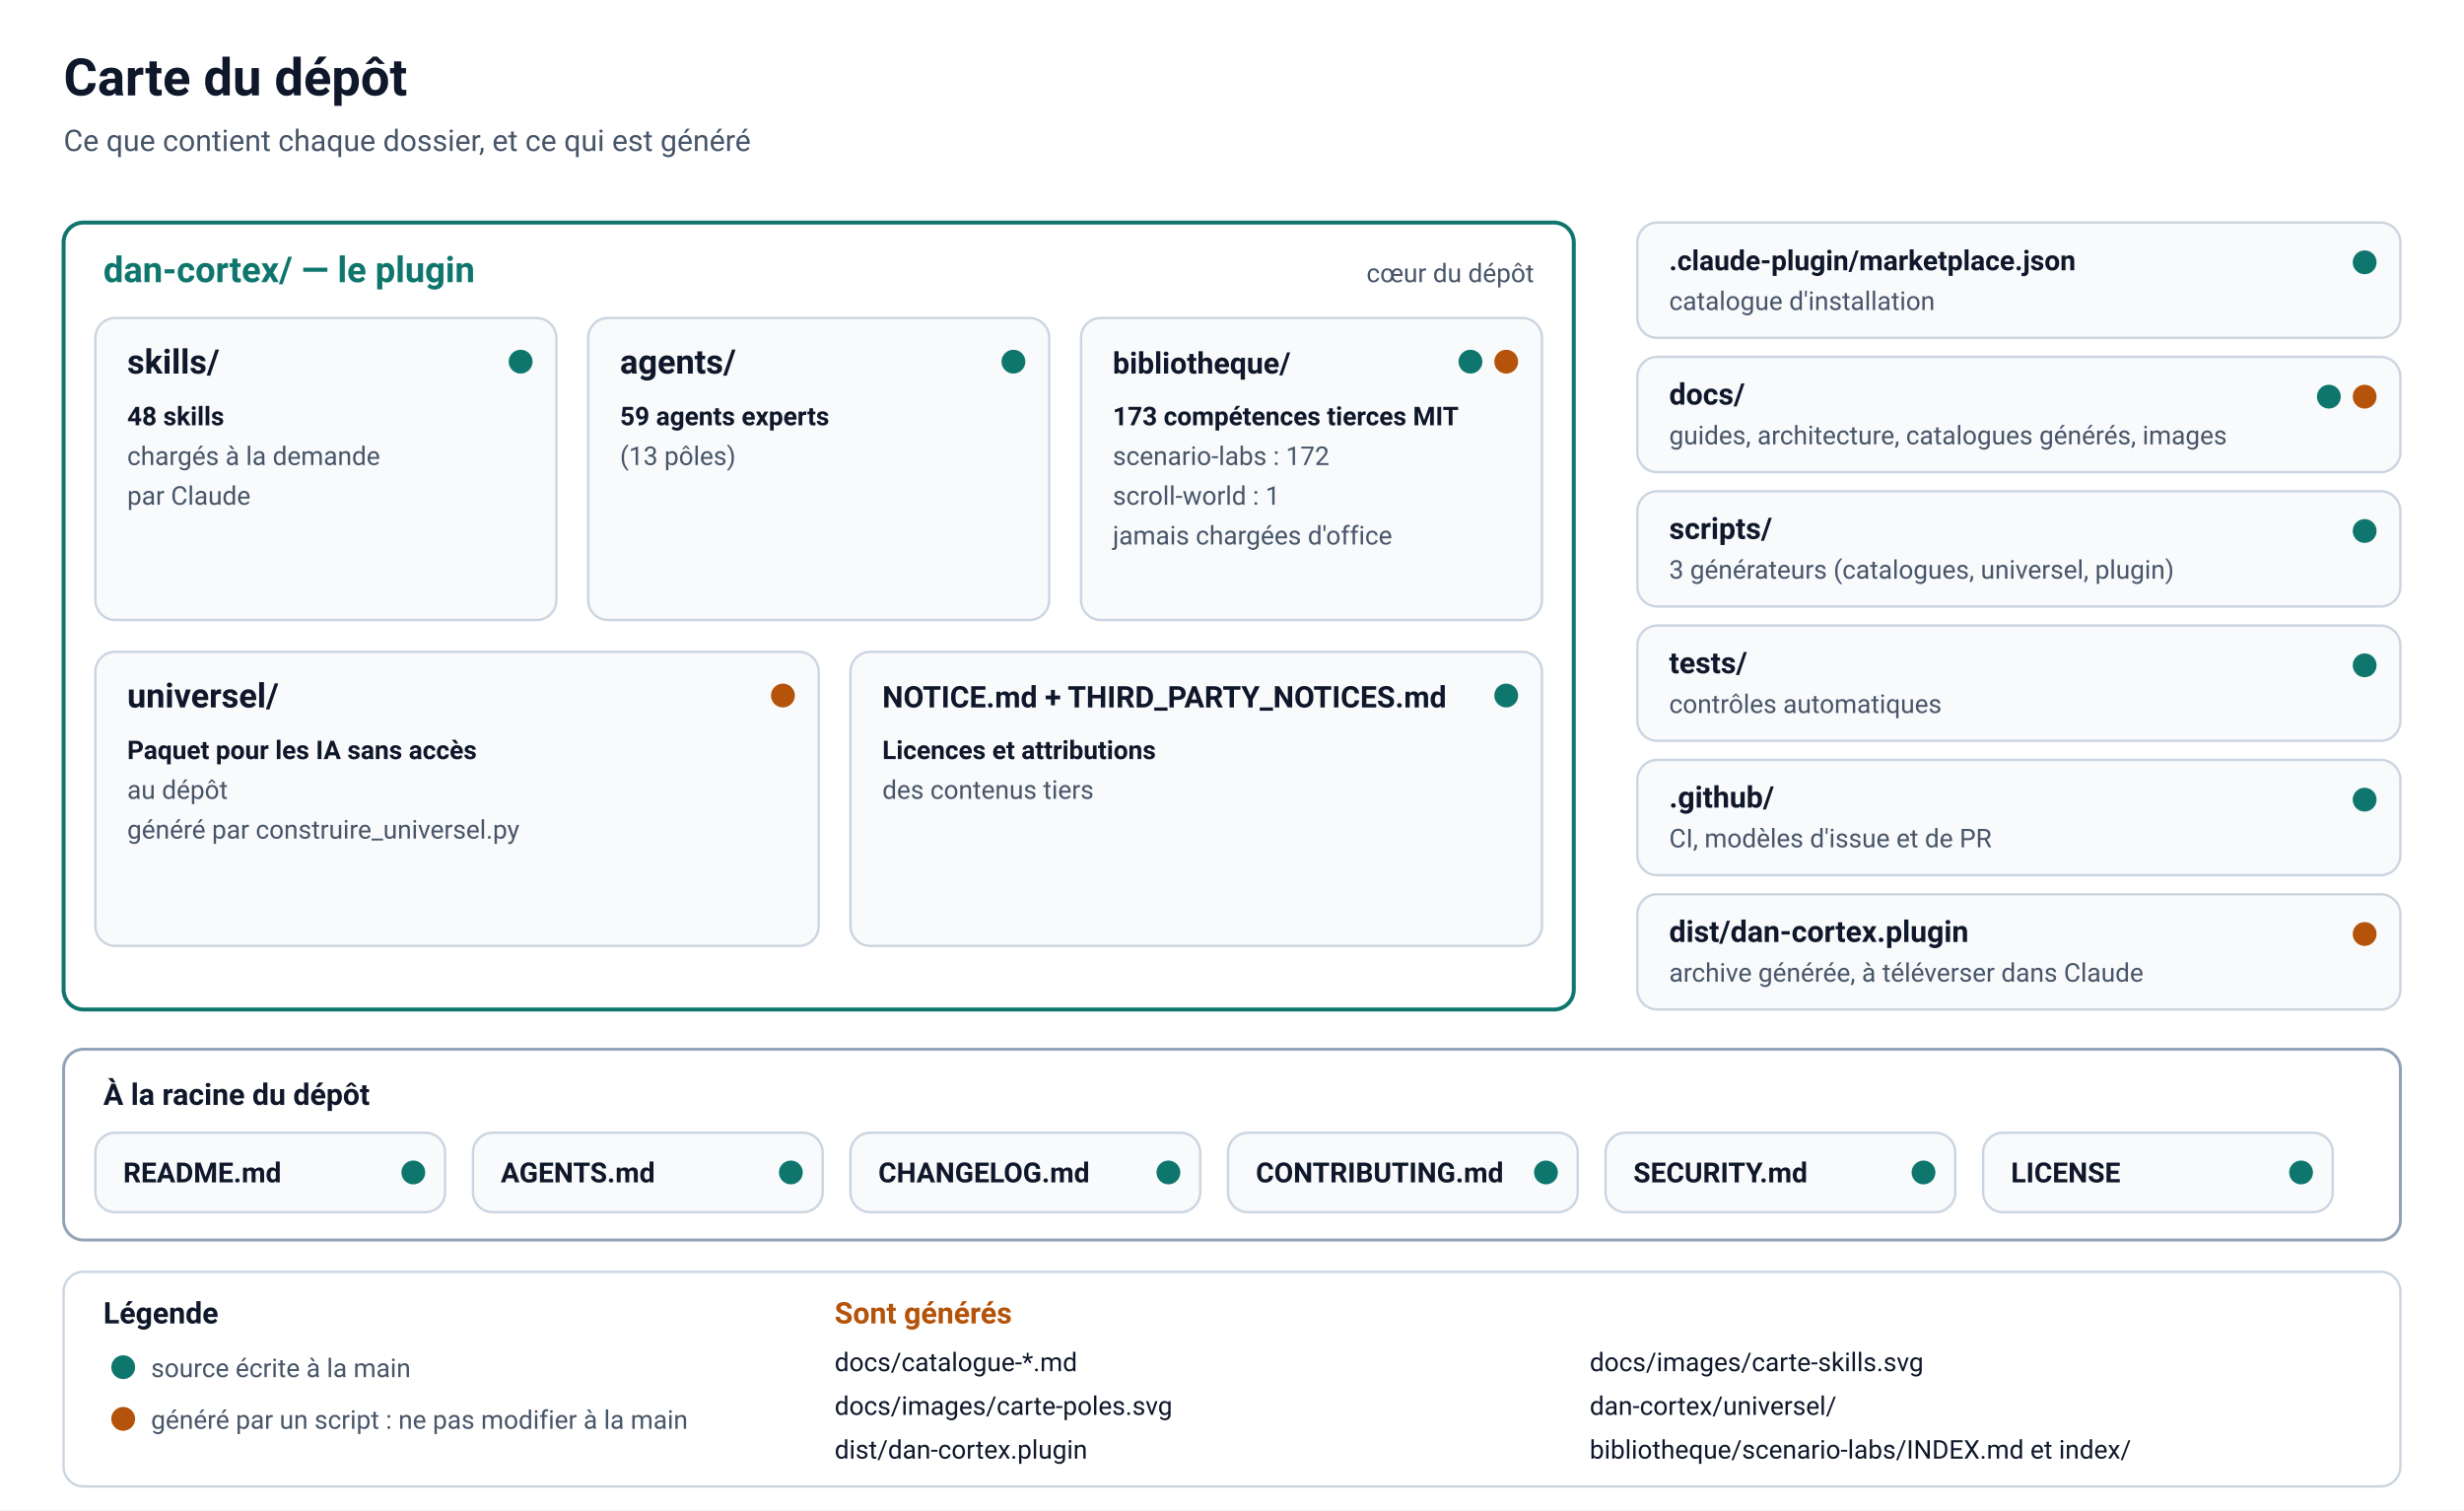
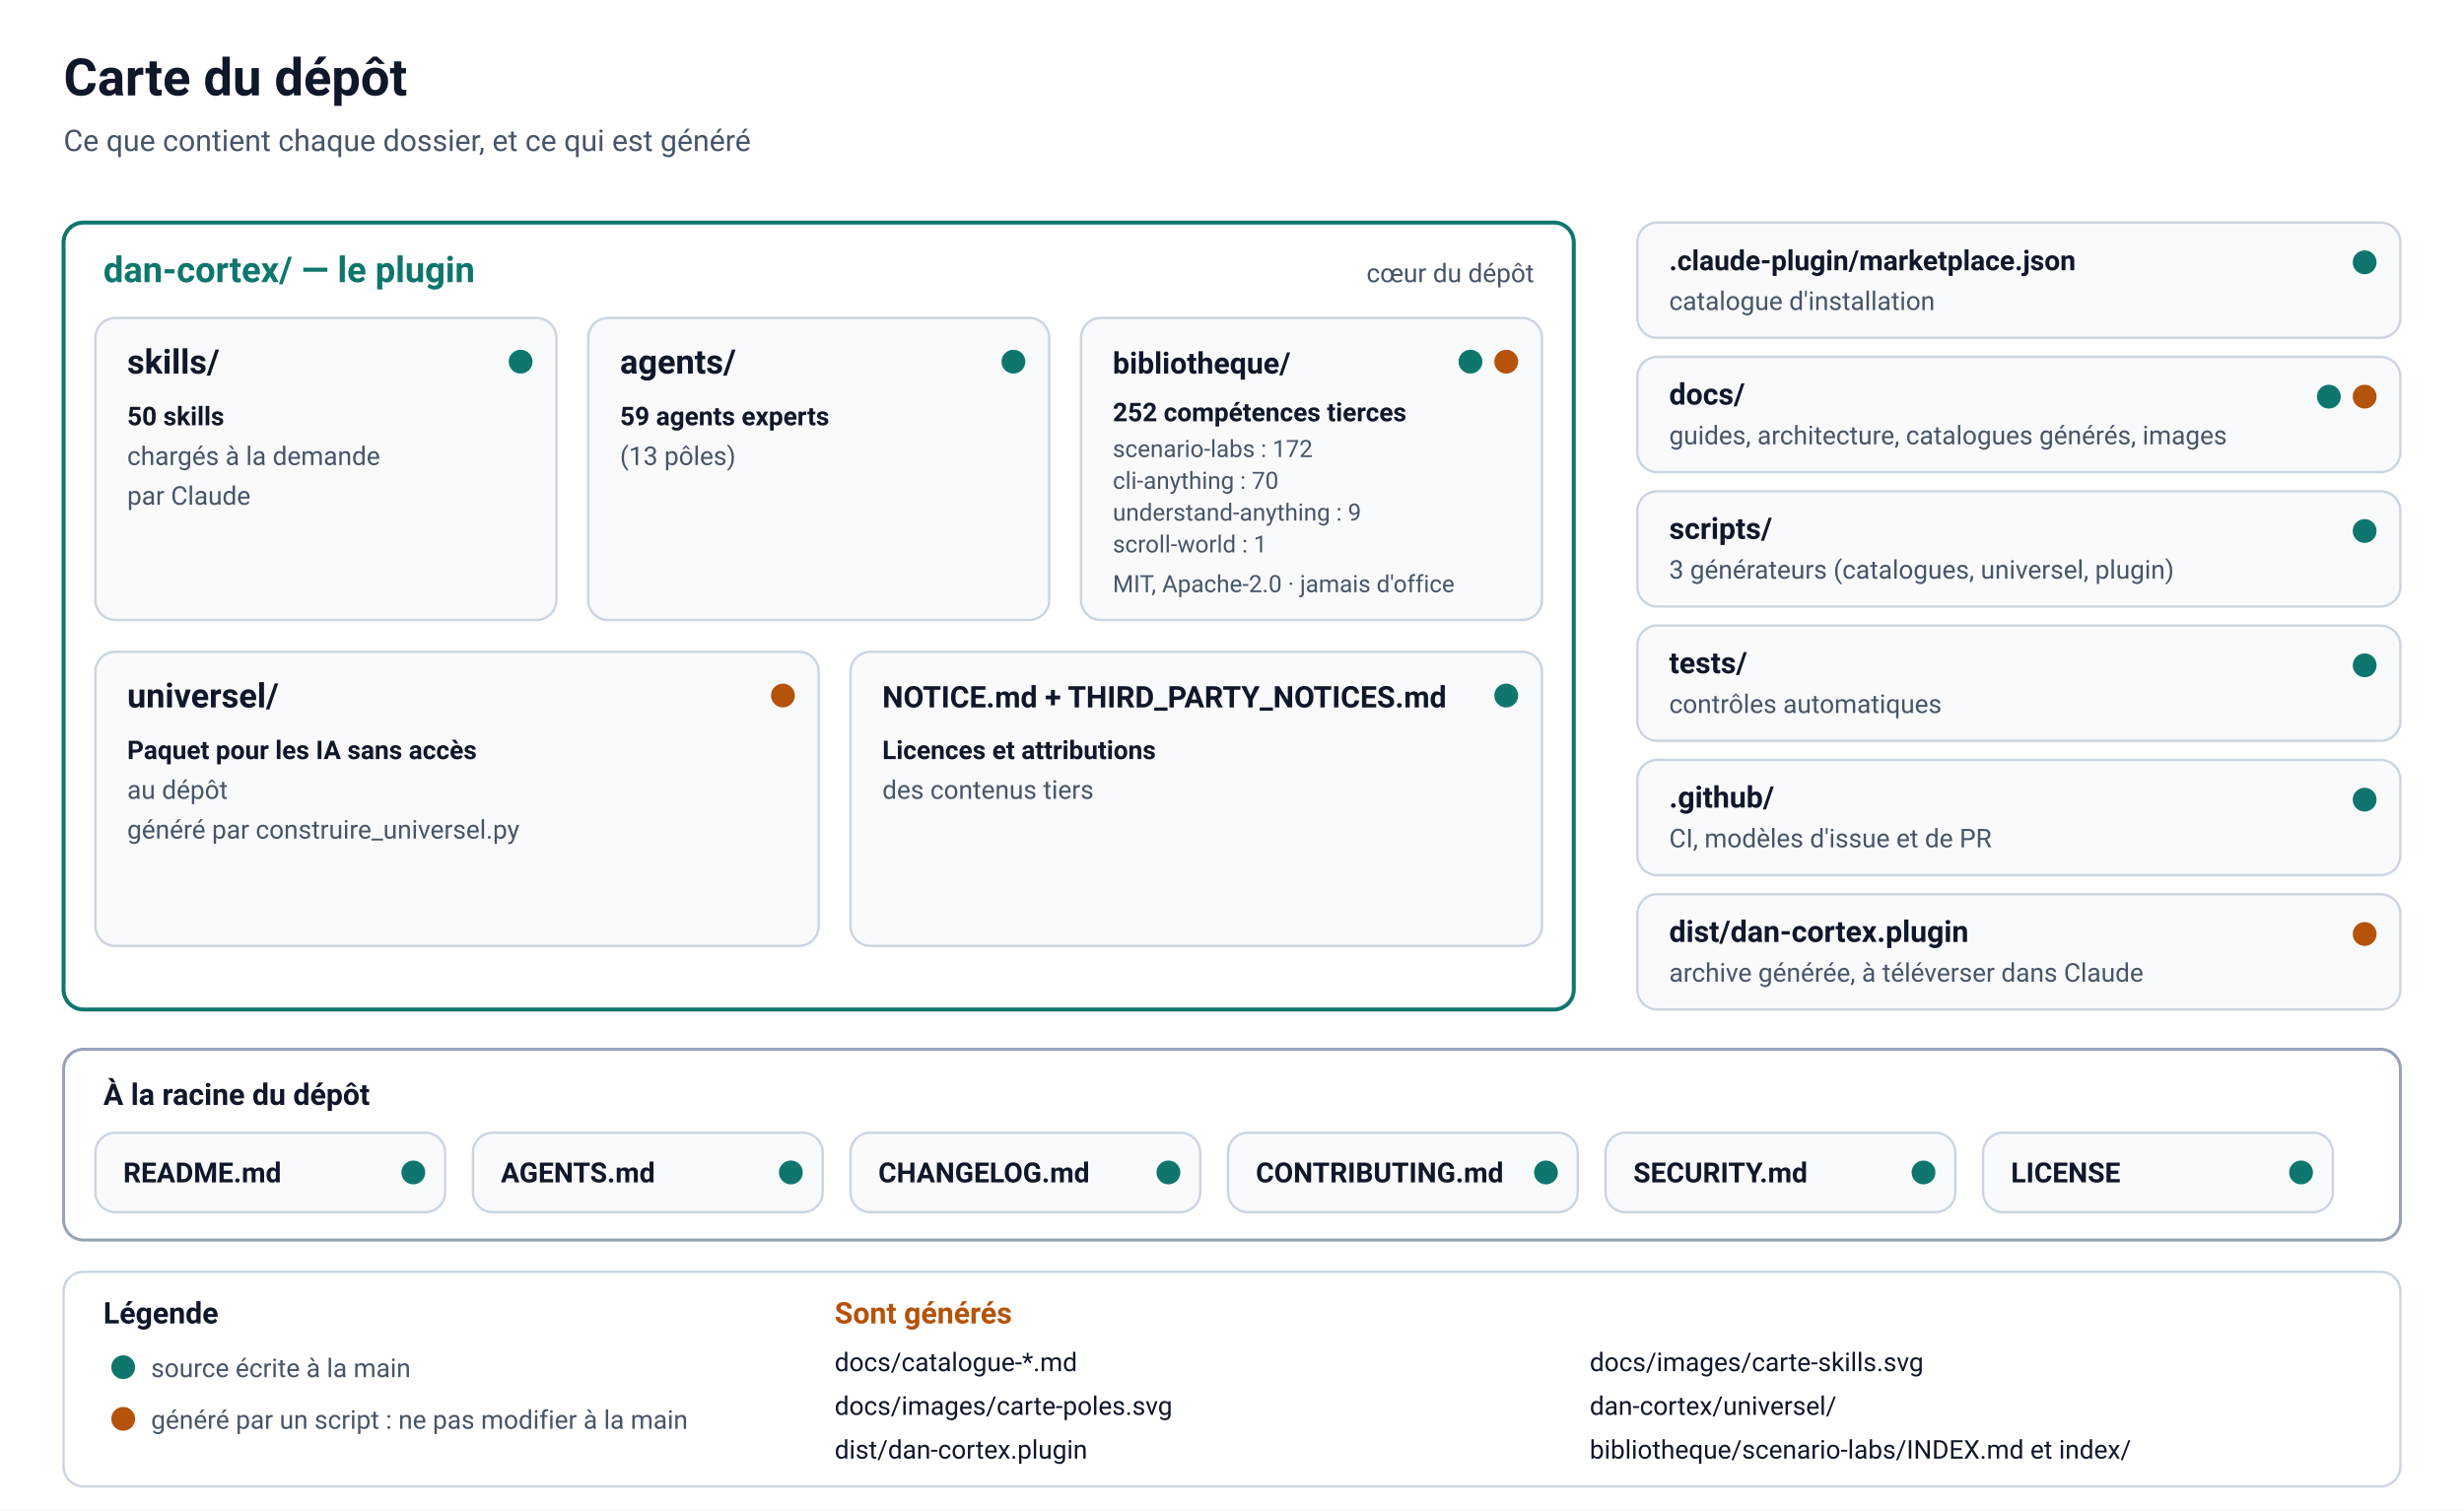
<svg xmlns="http://www.w3.org/2000/svg" viewBox="0 0 1240 760" width="1240" height="760" role="img" aria-labelledby="titre desc" font-family="system-ui, -apple-system, 'Segoe UI', Roboto, Ubuntu, sans-serif">
  <style>
.lueur{opacity:0;animation:lueur 10s ease-in-out infinite}
@keyframes lueur{0%{opacity:0}4%,16%{opacity:1}22%,100%{opacity:0}}
@media (prefers-reduced-motion: reduce) { * { animation: none !important; } }</style>
  <defs>
    <marker id="fleche" viewBox="0 0 10 10" refX="9" refY="5" markerWidth="5" markerHeight="5" orient="auto-start-reverse">
      <path d="M0,0 L10,5 L0,10 z" fill="#0F766E" />
    </marker>
  </defs>
  <rect width="100%" height="100%" fill="#FFFFFF" />
  <text x="32" y="48" font-size="26" fill="#0F172A" font-weight="700" text-anchor="start">Carte du dépôt</text>
  <text x="32" y="76" font-size="15" fill="#475569" font-weight="400" text-anchor="start">Ce que contient chaque dossier, et ce qui est généré</text>
  <rect x="32" y="112" width="760" height="396" rx="10" fill="#FFFFFF" stroke="#0F766E" stroke-width="2" />
  <text x="52" y="142" font-size="18" fill="#0F766E" font-weight="700" text-anchor="start">dan-cortex/ — le plugin</text>
  <text x="772" y="142" font-size="13" fill="#475569" font-weight="400" text-anchor="end">cœur du dépôt</text>
  <rect x="48" y="160" width="232" height="152" rx="10" fill="#F8FAFC" stroke="#CBD5E1" stroke-width="1.2" />
  <text x="64" y="188" font-size="17" fill="#0F172A" font-weight="700" text-anchor="start">skills/</text>
-   <text x="64" y="214" font-size="13" fill="#0F172A" font-weight="600" text-anchor="start">48 skills</text>
+   <text x="64" y="214" font-size="13" fill="#0F172A" font-weight="600" text-anchor="start">50 skills</text>
  <text x="64" y="234" font-size="13" fill="#475569" font-weight="400" text-anchor="start">chargés à la demande</text>
  <text x="64" y="254" font-size="13" fill="#475569" font-weight="400" text-anchor="start">par Claude</text>
  <circle cx="262" cy="182" r="6" fill="#0F766E" />
  <rect class="lueur" style="animation-delay:0s" x="48" y="160" width="232" height="152" rx="10" fill="#0F766E" fill-opacity="0.08" stroke="#0F766E" stroke-width="3" />
  <rect x="296" y="160" width="232" height="152" rx="10" fill="#F8FAFC" stroke="#CBD5E1" stroke-width="1.2" />
  <text x="312" y="188" font-size="17" fill="#0F172A" font-weight="700" text-anchor="start">agents/</text>
  <text x="312" y="214" font-size="13" fill="#0F172A" font-weight="600" text-anchor="start">59 agents experts</text>
  <text x="312" y="234" font-size="13" fill="#475569" font-weight="400" text-anchor="start">(13 pôles)</text>
  <circle cx="510" cy="182" r="6" fill="#0F766E" />
  <rect class="lueur" style="animation-delay:2s" x="296" y="160" width="232" height="152" rx="10" fill="#0F766E" fill-opacity="0.08" stroke="#0F766E" stroke-width="3" />
  <rect x="544" y="160" width="232" height="152" rx="10" fill="#F8FAFC" stroke="#CBD5E1" stroke-width="1.2" />
  <text x="560" y="188" font-size="15" fill="#0F172A" font-weight="700" text-anchor="start">bibliotheque/</text>
-   <text x="560" y="214" font-size="13" fill="#0F172A" font-weight="600" text-anchor="start">173 compétences tierces MIT</text>
-   <text x="560" y="234" font-size="13" fill="#475569" font-weight="400" text-anchor="start">scenario-labs : 172</text>
-   <text x="560" y="254" font-size="13" fill="#475569" font-weight="400" text-anchor="start">scroll-world : 1</text>
-   <text x="560" y="274" font-size="13" fill="#475569" font-weight="400" text-anchor="start">jamais chargées d'office</text>
+   <text x="560" y="212" font-size="13" fill="#0F172A" font-weight="600" text-anchor="start">252 compétences tierces</text>
+   <text x="560" y="230" font-size="12" fill="#475569" font-weight="400" text-anchor="start">scenario-labs : 172</text>
+   <text x="560" y="246" font-size="12" fill="#475569" font-weight="400" text-anchor="start">cli-anything : 70</text>
+   <text x="560" y="262" font-size="12" fill="#475569" font-weight="400" text-anchor="start">understand-anything : 9</text>
+   <text x="560" y="278" font-size="12" fill="#475569" font-weight="400" text-anchor="start">scroll-world : 1</text>
+   <text x="560" y="298" font-size="12" fill="#475569" font-weight="400" text-anchor="start">MIT, Apache-2.0 · jamais d'office</text>
  <circle cx="758" cy="182" r="6" fill="#B45309" />
  <circle cx="740" cy="182" r="6" fill="#0F766E" />
  <rect class="lueur" style="animation-delay:4s" x="544" y="160" width="232" height="152" rx="10" fill="#0F766E" fill-opacity="0.08" stroke="#0F766E" stroke-width="3" />
  <rect x="48" y="328" width="364" height="148" rx="10" fill="#F8FAFC" stroke="#CBD5E1" stroke-width="1.2" />
  <text x="64" y="356" font-size="17" fill="#0F172A" font-weight="700" text-anchor="start">universel/</text>
  <text x="64" y="382" font-size="13" fill="#0F172A" font-weight="600" text-anchor="start">Paquet pour les IA sans accès</text>
  <text x="64" y="402" font-size="13" fill="#475569" font-weight="400" text-anchor="start">au dépôt</text>
  <text x="64" y="422" font-size="13" fill="#475569" font-weight="400" text-anchor="start">généré par construire_universel.py</text>
  <circle cx="394" cy="350" r="6" fill="#B45309" />
  <rect class="lueur" style="animation-delay:6s" x="48" y="328" width="364" height="148" rx="10" fill="#0F766E" fill-opacity="0.08" stroke="#0F766E" stroke-width="3" />
  <rect x="428" y="328" width="348" height="148" rx="10" fill="#F8FAFC" stroke="#CBD5E1" stroke-width="1.2" />
  <text x="444" y="356" font-size="15" fill="#0F172A" font-weight="700" text-anchor="start">NOTICE.md + THIRD_PARTY_NOTICES.md</text>
  <text x="444" y="382" font-size="13" fill="#0F172A" font-weight="600" text-anchor="start">Licences et attributions</text>
  <text x="444" y="402" font-size="13" fill="#475569" font-weight="400" text-anchor="start">des contenus tiers</text>
  <circle cx="758" cy="350" r="6" fill="#0F766E" />
  <rect class="lueur" style="animation-delay:8s" x="428" y="328" width="348" height="148" rx="10" fill="#0F766E" fill-opacity="0.08" stroke="#0F766E" stroke-width="3" />
  <rect x="824" y="112" width="384" height="58" rx="10" fill="#F8FAFC" stroke="#CBD5E1" stroke-width="1.2" />
  <text x="840" y="136" font-size="14" fill="#0F172A" font-weight="700" text-anchor="start">.claude-plugin/marketplace.json</text>
  <text x="840" y="156" font-size="13" fill="#475569" font-weight="400" text-anchor="start">catalogue d'installation</text>
  <circle cx="1190" cy="132" r="6" fill="#0F766E" />
  <rect x="824" y="179.6" width="384" height="58" rx="10" fill="#F8FAFC" stroke="#CBD5E1" stroke-width="1.2" />
  <text x="840" y="203.6" font-size="15" fill="#0F172A" font-weight="700" text-anchor="start">docs/</text>
  <text x="840" y="223.6" font-size="13" fill="#475569" font-weight="400" text-anchor="start">guides, architecture, catalogues générés, images</text>
  <circle cx="1190" cy="199.6" r="6" fill="#B45309" />
  <circle cx="1172" cy="199.6" r="6" fill="#0F766E" />
  <rect x="824" y="247.2" width="384" height="58" rx="10" fill="#F8FAFC" stroke="#CBD5E1" stroke-width="1.2" />
  <text x="840" y="271.2" font-size="15" fill="#0F172A" font-weight="700" text-anchor="start">scripts/</text>
  <text x="840" y="291.2" font-size="13" fill="#475569" font-weight="400" text-anchor="start">3 générateurs (catalogues, universel, plugin)</text>
  <circle cx="1190" cy="267.2" r="6" fill="#0F766E" />
  <rect x="824" y="314.8" width="384" height="58" rx="10" fill="#F8FAFC" stroke="#CBD5E1" stroke-width="1.2" />
  <text x="840" y="338.8" font-size="15" fill="#0F172A" font-weight="700" text-anchor="start">tests/</text>
  <text x="840" y="358.8" font-size="13" fill="#475569" font-weight="400" text-anchor="start">contrôles automatiques</text>
  <circle cx="1190" cy="334.8" r="6" fill="#0F766E" />
  <rect x="824" y="382.4" width="384" height="58" rx="10" fill="#F8FAFC" stroke="#CBD5E1" stroke-width="1.2" />
  <text x="840" y="406.4" font-size="15" fill="#0F172A" font-weight="700" text-anchor="start">.github/</text>
  <text x="840" y="426.4" font-size="13" fill="#475569" font-weight="400" text-anchor="start">CI, modèles d'issue et de PR</text>
  <circle cx="1190" cy="402.4" r="6" fill="#0F766E" />
  <rect x="824" y="450.0" width="384" height="58" rx="10" fill="#F8FAFC" stroke="#CBD5E1" stroke-width="1.2" />
  <text x="840" y="474.0" font-size="15" fill="#0F172A" font-weight="700" text-anchor="start">dist/dan-cortex.plugin</text>
  <text x="840" y="494.0" font-size="13" fill="#475569" font-weight="400" text-anchor="start">archive générée, à téléverser dans Claude</text>
  <circle cx="1190" cy="470.0" r="6" fill="#B45309" />
  <rect x="32" y="528" width="1176" height="96" rx="10" fill="#FFFFFF" stroke="#94A3B8" stroke-width="1.5" />
  <text x="52" y="556" font-size="15" fill="#0F172A" font-weight="700" text-anchor="start">À la racine du dépôt</text>
  <rect x="48" y="570" width="176" height="40" rx="10" fill="#F8FAFC" stroke="#CBD5E1" stroke-width="1.2" />
  <text x="62" y="595" font-size="14" fill="#0F172A" font-weight="600" text-anchor="start">README.md</text>
  <circle cx="208" cy="590" r="6" fill="#0F766E" />
  <rect x="238" y="570" width="176" height="40" rx="10" fill="#F8FAFC" stroke="#CBD5E1" stroke-width="1.2" />
  <text x="252" y="595" font-size="14" fill="#0F172A" font-weight="600" text-anchor="start">AGENTS.md</text>
  <circle cx="398" cy="590" r="6" fill="#0F766E" />
  <rect x="428" y="570" width="176" height="40" rx="10" fill="#F8FAFC" stroke="#CBD5E1" stroke-width="1.2" />
  <text x="442" y="595" font-size="14" fill="#0F172A" font-weight="600" text-anchor="start">CHANGELOG.md</text>
  <circle cx="588" cy="590" r="6" fill="#0F766E" />
  <rect x="618" y="570" width="176" height="40" rx="10" fill="#F8FAFC" stroke="#CBD5E1" stroke-width="1.2" />
  <text x="632" y="595" font-size="14" fill="#0F172A" font-weight="600" text-anchor="start">CONTRIBUTING.md</text>
  <circle cx="778" cy="590" r="6" fill="#0F766E" />
  <rect x="808" y="570" width="176" height="40" rx="10" fill="#F8FAFC" stroke="#CBD5E1" stroke-width="1.2" />
  <text x="822" y="595" font-size="14" fill="#0F172A" font-weight="600" text-anchor="start">SECURITY.md</text>
  <circle cx="968" cy="590" r="6" fill="#0F766E" />
  <rect x="998" y="570" width="176" height="40" rx="10" fill="#F8FAFC" stroke="#CBD5E1" stroke-width="1.2" />
  <text x="1012" y="595" font-size="14" fill="#0F172A" font-weight="600" text-anchor="start">LICENSE</text>
  <circle cx="1158" cy="590" r="6" fill="#0F766E" />
  <rect x="32" y="640" width="1176" height="108" rx="10" fill="#FFFFFF" stroke="#CBD5E1" stroke-width="1.2" />
  <text x="52" y="666" font-size="15" fill="#0F172A" font-weight="700" text-anchor="start">Légende</text>
  <circle cx="62" cy="688" r="6" fill="#0F766E" />
  <text x="76" y="693" font-size="13" fill="#475569" font-weight="400" text-anchor="start">source écrite à la main</text>
  <circle cx="62" cy="714" r="6" fill="#B45309" />
  <text x="76" y="719" font-size="13" fill="#475569" font-weight="400" text-anchor="start">généré par un script : ne pas modifier à la main</text>
  <text x="420" y="666" font-size="15" fill="#B45309" font-weight="700" text-anchor="start">Sont générés</text>
  <text x="420" y="690" font-size="13" fill="#0F172A" font-weight="400" text-anchor="start">docs/catalogue-*.md</text>
  <text x="800" y="690" font-size="13" fill="#0F172A" font-weight="400" text-anchor="start">docs/images/carte-skills.svg</text>
  <text x="420" y="712" font-size="13" fill="#0F172A" font-weight="400" text-anchor="start">docs/images/carte-poles.svg</text>
  <text x="800" y="712" font-size="13" fill="#0F172A" font-weight="400" text-anchor="start">dan-cortex/universel/</text>
  <text x="420" y="734" font-size="13" fill="#0F172A" font-weight="400" text-anchor="start">dist/dan-cortex.plugin</text>
  <text x="800" y="734" font-size="13" fill="#0F172A" font-weight="400" text-anchor="start">bibliotheque/scenario-labs/INDEX.md et index/</text>
</svg>
